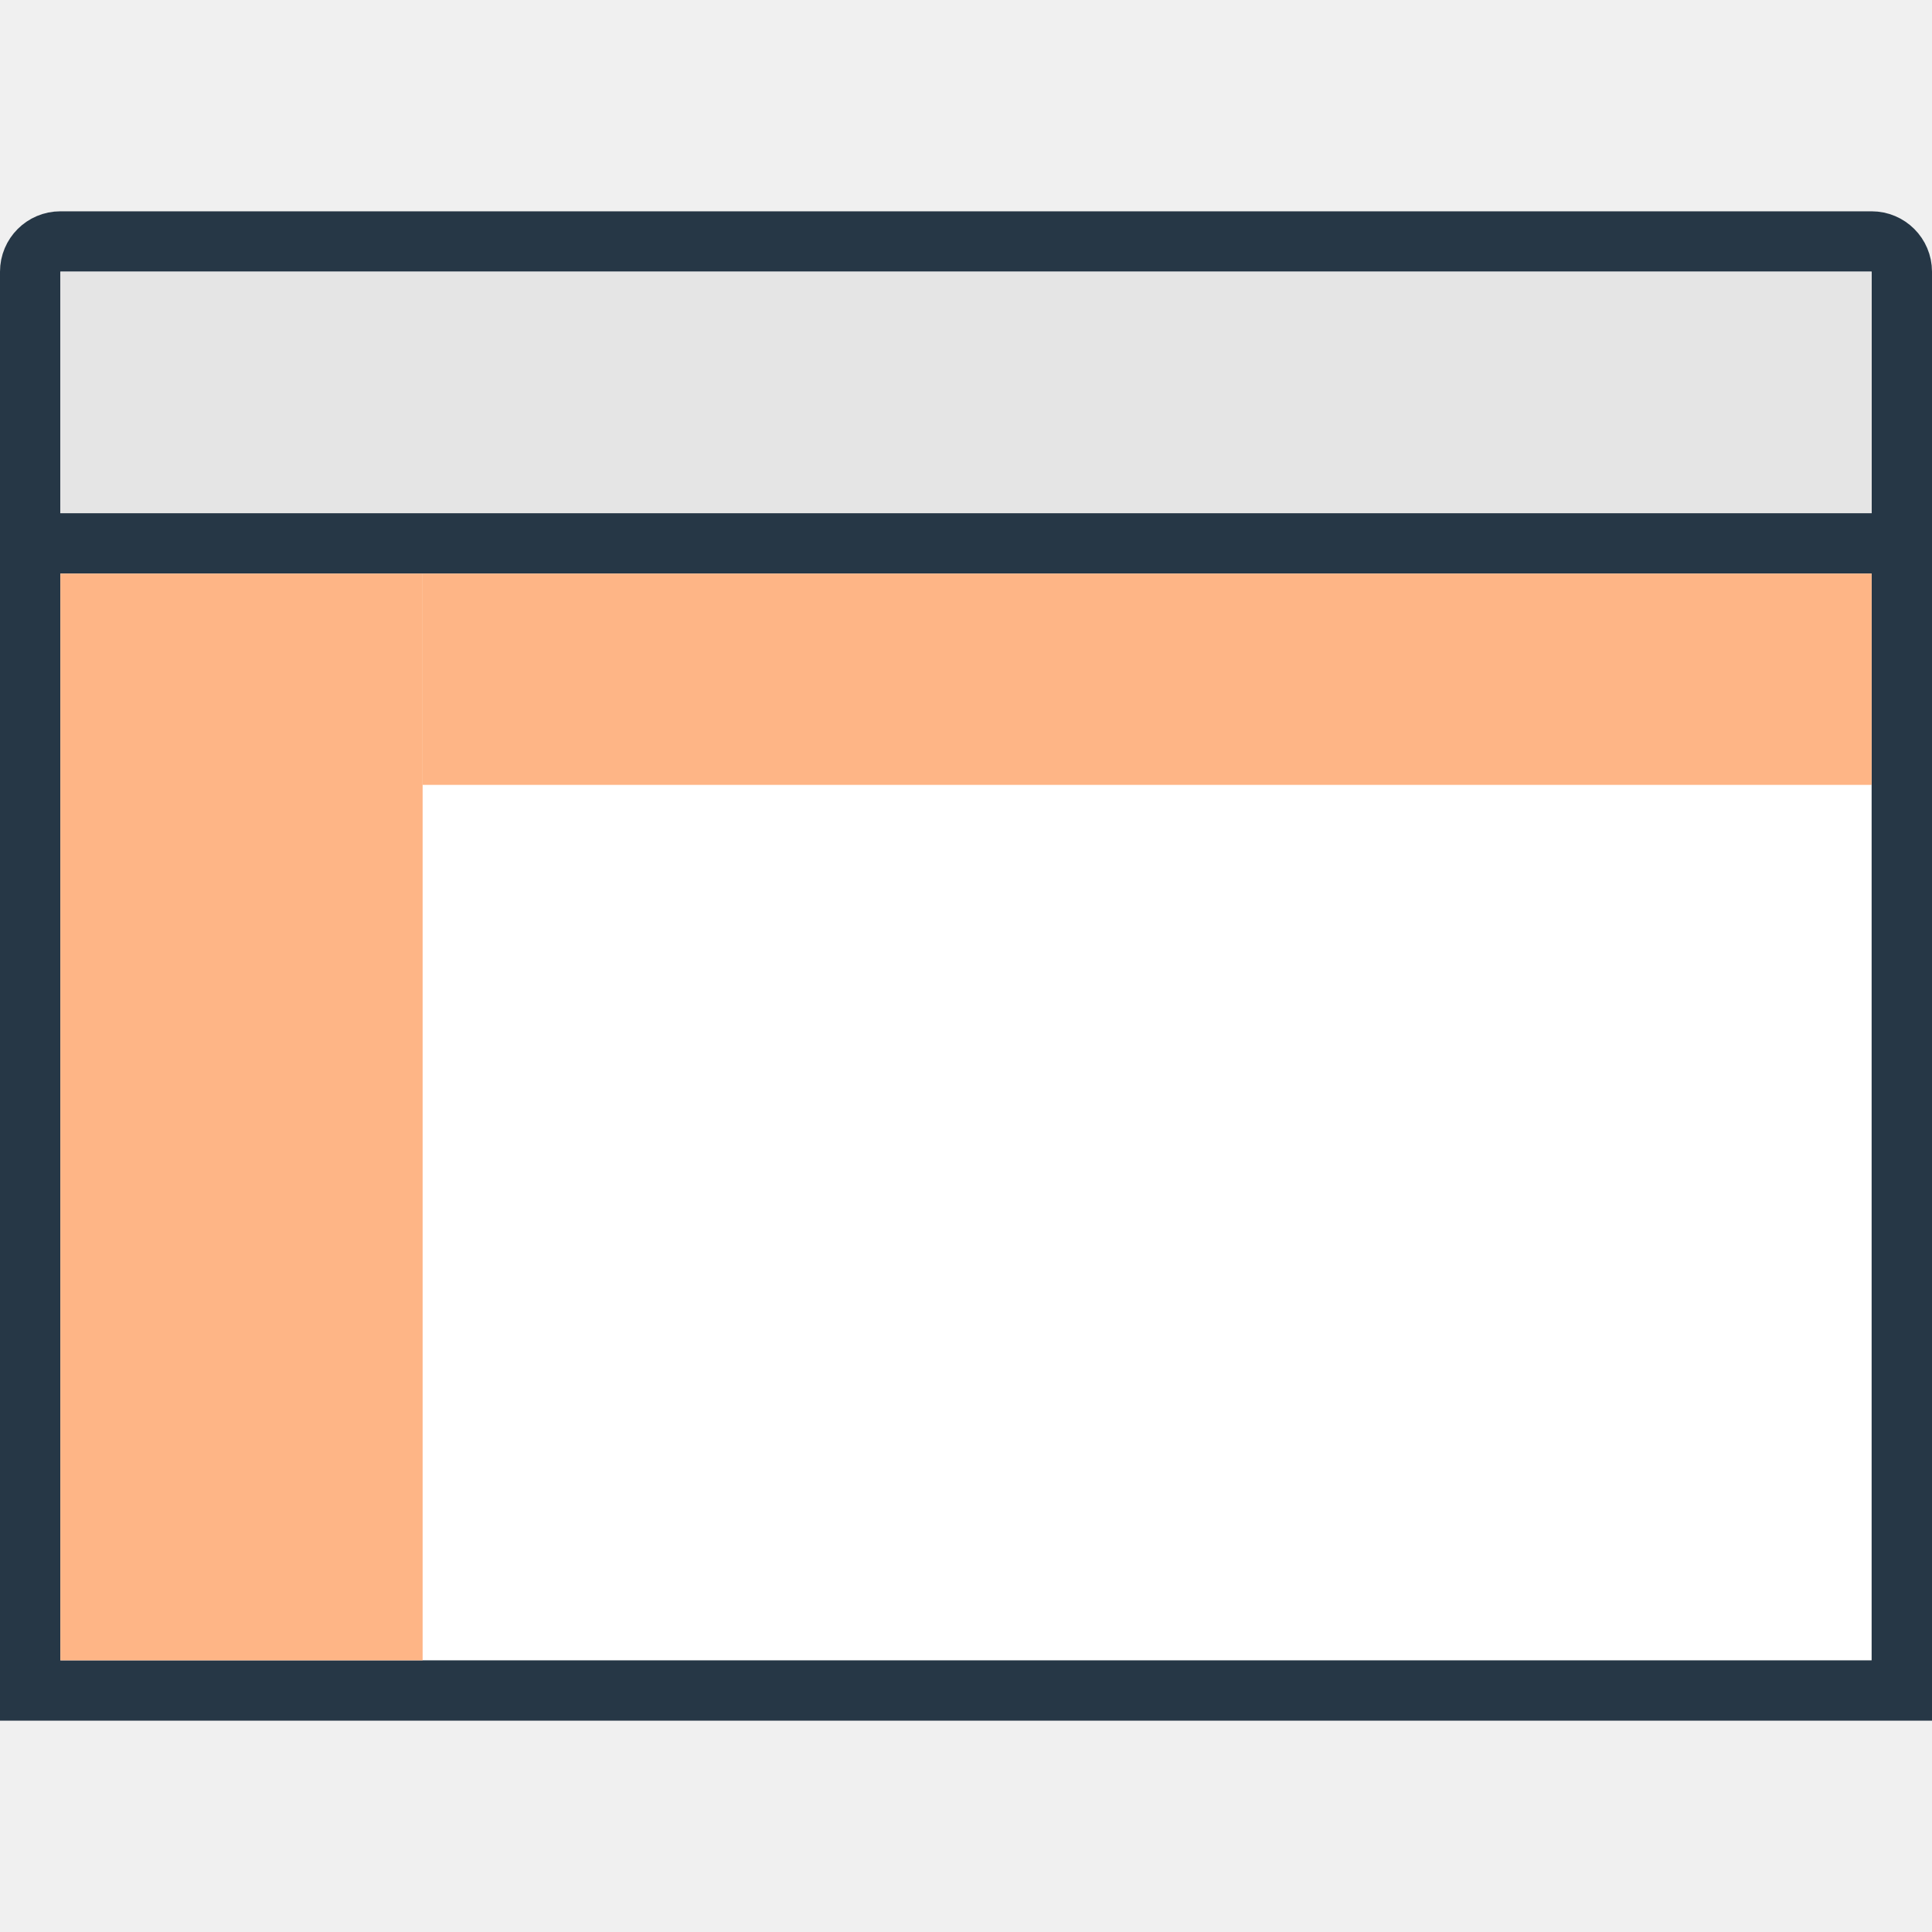
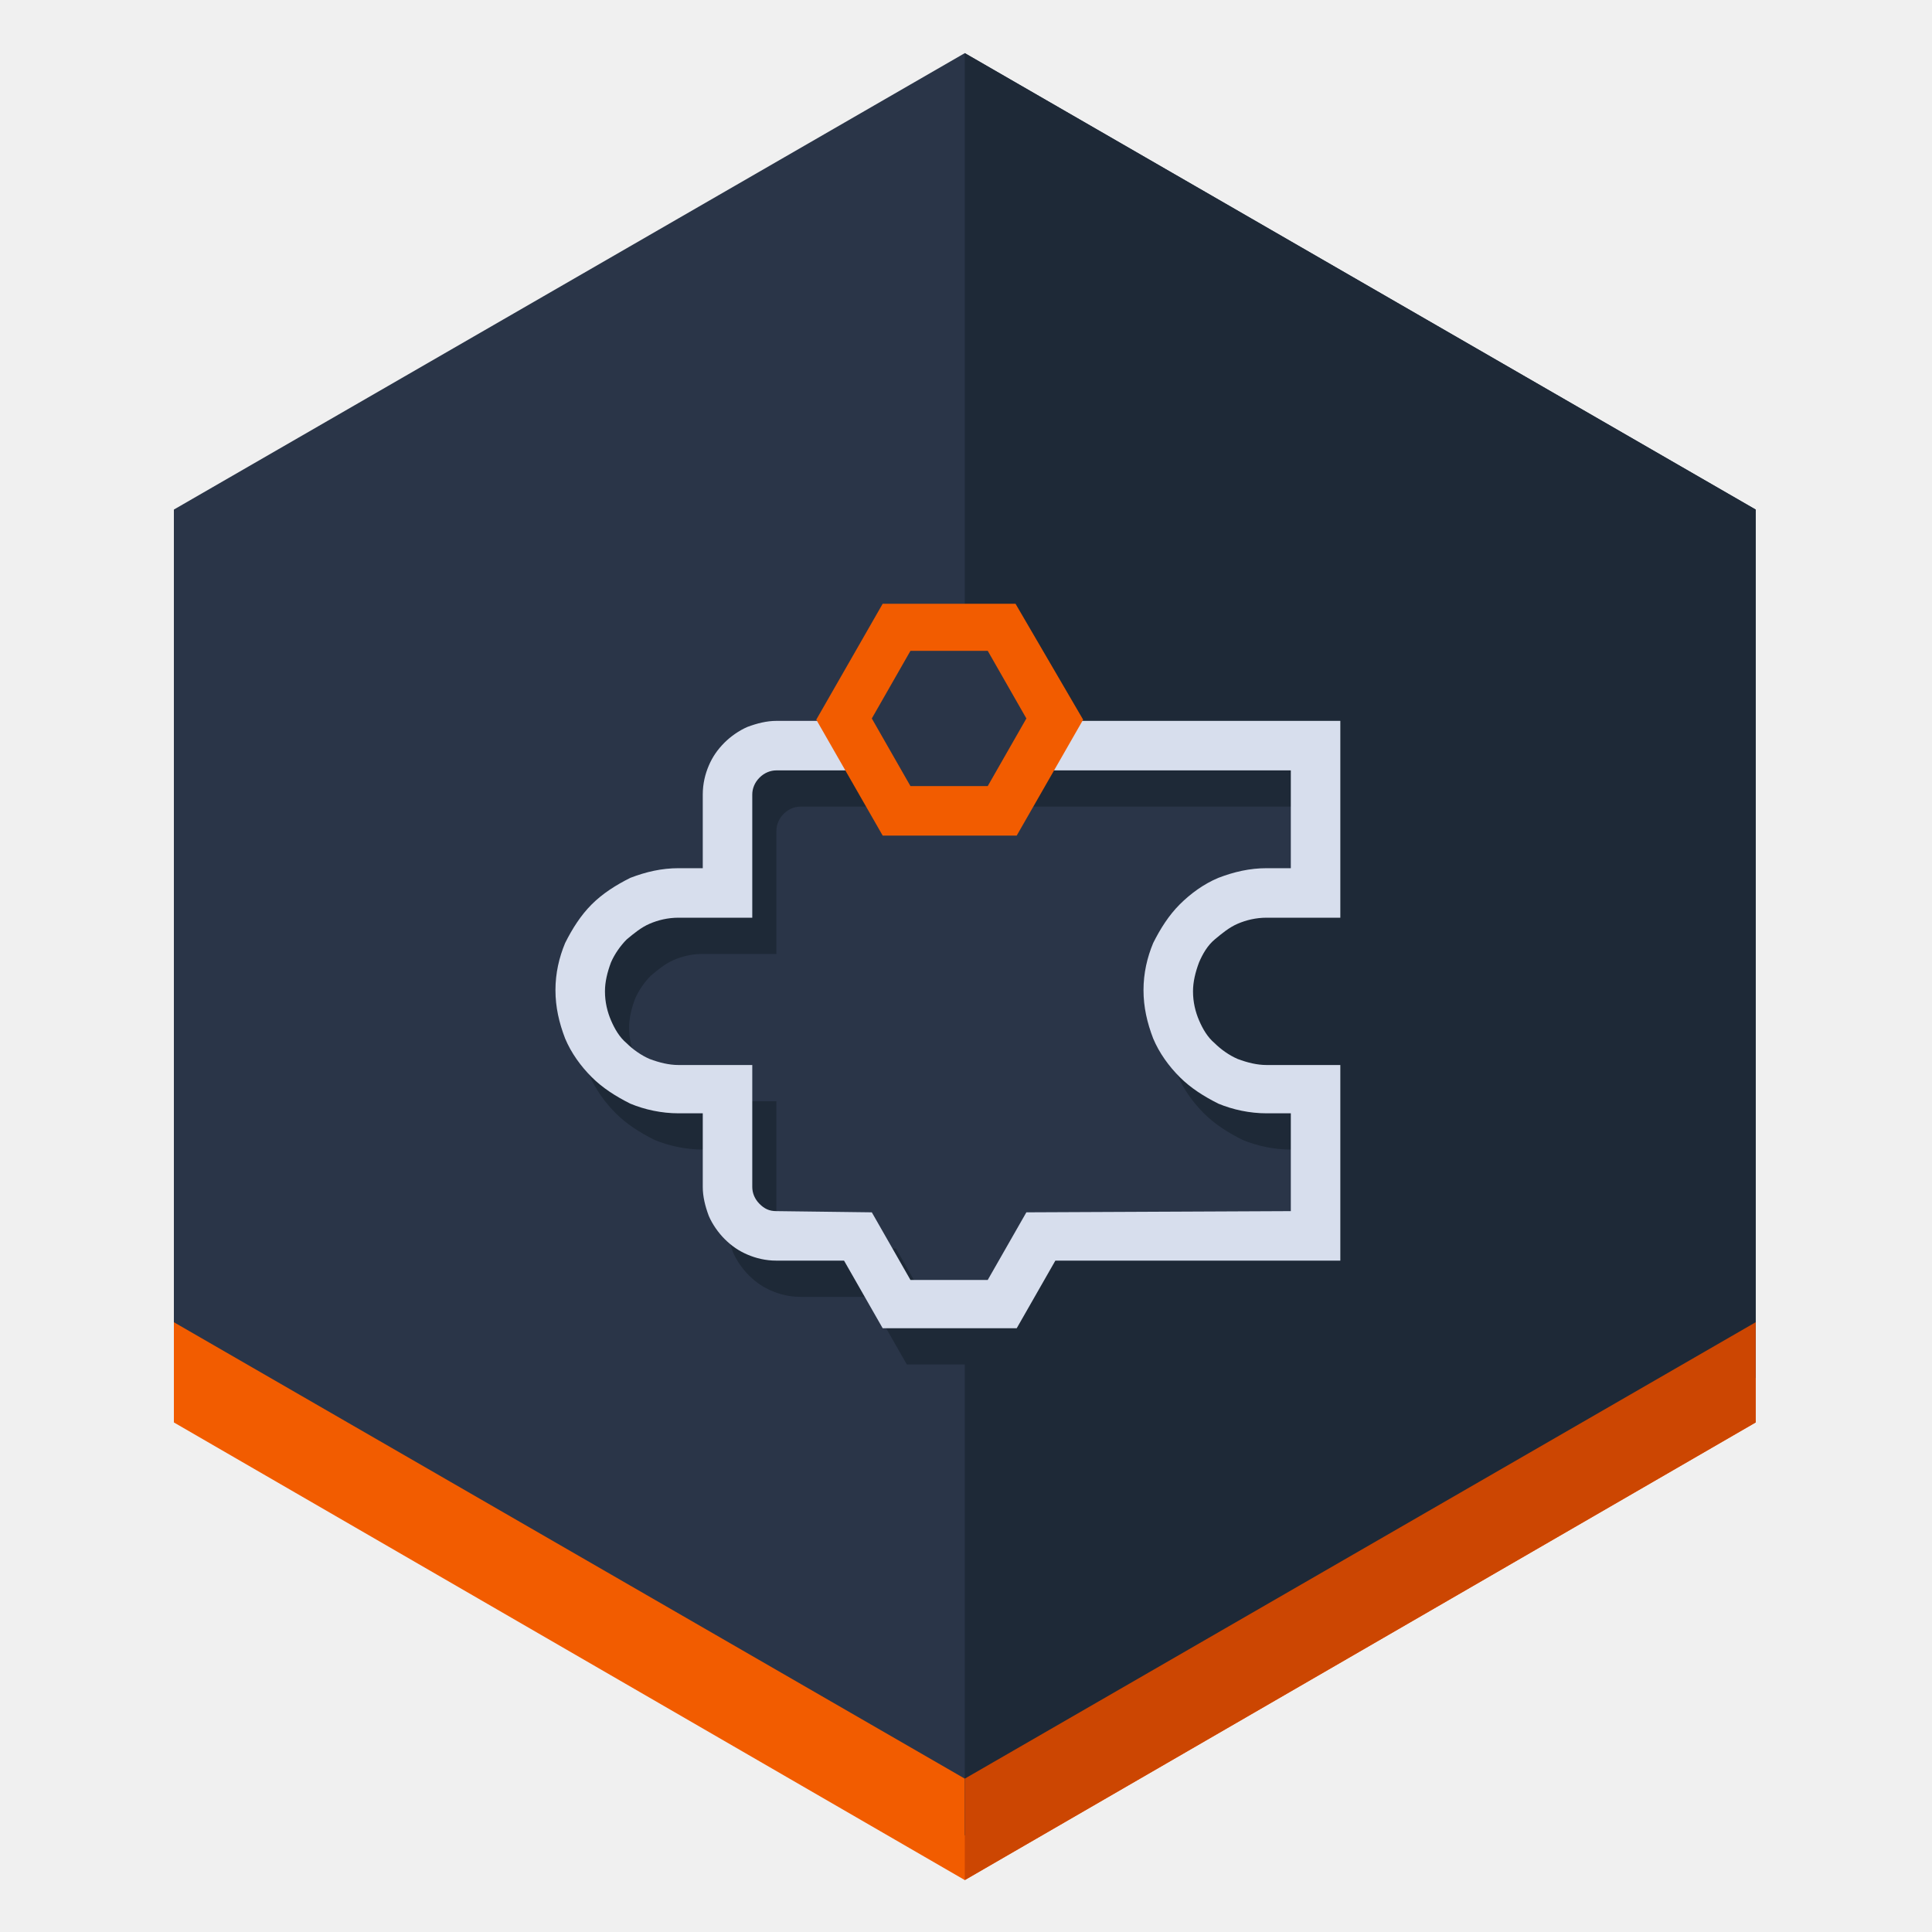
- <svg xmlns="http://www.w3.org/2000/svg" id="ICONS-64x" viewBox="0 0 64 64">
-   <defs>
-     <style>
-       .cls-1 {
-         fill: #fff;
-         stroke: #263746;
-         stroke-miterlimit: 10;
-         stroke-width: 2px;
-       }
- 
-       .cls-2 {
-         fill: #feb586;
-       }
- 
-       .cls-3 {
-         fill: #e5e5e5;
-       }
-     </style>
-   </defs>
-   <path class="cls-1" d="M62,8H2A1,1,0,0,0,1,9V56H63V9A1,1,0,0,0,62,8Z" />
-   <line class="cls-1" x1="1" y1="18" x2="64" y2="18" />
-   <rect class="cls-2" x="2" y="19" width="12" height="36" />
-   <rect class="cls-2" x="14" y="19" width="48" height="7" />
-   <rect class="cls-3" x="2" y="9" width="60" height="8" />
+ <svg xmlns="http://www.w3.org/2000/svg" version="1.1" id="Layer_1" x="0px" y="0px" viewBox="0 0 160 160" style="enable-background:new 0 0 160 160;" xml:space="preserve">
+   <style type="text/css">
+ 	.st0{fill:#2A3548;}
+ 	.st1{fill:#F25C00;}
+ 	.st2{fill:#1E2937;}
+ 	.st3{fill:#CC4602;}
+ 	.st4{fill:#D7DEED;}
+ </style>
+   <g>
+     <g>
+       <polygon class="st0" points="145.4,114.1 145.4,42.2 79.9,4.4 14.4,42.2 14.4,114.1 79.9,152   " />
+       <polygon class="st1" points="14.4,109.5 79.9,147.3 145.4,109.5 145.4,117.8 79.9,155.7 14.4,117.8   " />
+       <polygon class="st2" points="145.4,114.1 145.4,42.2 79.9,4.4 79.9,152   " />
+       <polygon class="st3" points="145.4,117.8 145.4,109.5 79.9,147.3 79.9,155.7   " />
+     </g>
+   </g>
+   <polygon class="st0" points="82.4,52.2 73.8,52.2 69.6,59.6 73.8,67.1 82.4,67.1 86.7,59.6 " />
+   <path class="st0" d="M62.8,62l46,0.1c0,0,1.1,10.9,0.8,10.9s-7.6,1.5-7.6,1.5l-4.8,5.3l0.5,6.6l5,4.4l6.8,0.1l-0.1,11.9l-23.1-0.4  l-3.4,5.8l-8.9-0.3l-3.3-5.1l-8.1-0.8l-2.4-2.5l0.1-7.9l-6.4-1.4L50,87l-1.3-4.5l1-4.6l3.4-2l7.4-0.9L62.8,62z" />
+   <path class="st2" d="M102.6,80.8c0.6-0.5,1.2-1,1.9-1.3c0.7-0.3,1.5-0.5,2.4-0.5h6.1V62.7H85.2l-0.9,4.1h24.6v8.1h-2  c-1.4,0-2.7,0.3-4,0.8c-1.2,0.5-2.3,1.3-3.2,2.2c-0.9,0.9-1.6,2-2.2,3.2c-0.5,1.2-0.8,2.5-0.8,3.9s0.3,2.7,0.8,4  c0.5,1.2,1.3,2.3,2.2,3.2c0.9,0.9,2,1.6,3.2,2.2c1.2,0.5,2.6,0.8,4,0.8h2v8.1L87,103.4l-3.2,5.6h-6.4l-3.2-5.6l-7.9-0.1  c-0.6,0-1-0.2-1.4-0.6c-0.4-0.4-0.6-0.9-0.6-1.4V91.2h-6.1c-0.8,0-1.6-0.2-2.4-0.5c-0.7-0.3-1.4-0.8-1.9-1.3c-0.6-0.5-1-1.2-1.3-1.9  c-0.3-0.7-0.5-1.5-0.5-2.4c0-0.8,0.2-1.6,0.5-2.4c0.3-0.7,0.8-1.4,1.3-1.9c0.6-0.5,1.2-1,1.9-1.3c0.7-0.3,1.5-0.5,2.4-0.5h6.1V68.8  c0-0.5,0.2-1,0.6-1.4c0.4-0.4,0.9-0.6,1.4-0.6h7.9l-2.1-4.1h-5.8c-0.8,0-1.6,0.2-2.4,0.5c-0.7,0.3-1.4,0.8-1.9,1.3  c-0.6,0.6-1,1.2-1.3,1.9c-0.3,0.7-0.5,1.5-0.5,2.4v6.1h-2c-1.4,0-2.7,0.3-4,0.8C53,76.3,51.9,77,51,77.9c-0.9,0.9-1.6,2-2.2,3.2  c-0.5,1.2-0.8,2.5-0.8,3.9s0.3,2.7,0.8,4c0.5,1.2,1.3,2.3,2.2,3.2c0.9,0.9,2,1.6,3.2,2.2c1.2,0.5,2.6,0.8,4,0.8h2v6.1  c0,0.8,0.2,1.6,0.5,2.4c0.3,0.7,0.8,1.4,1.3,1.9c0.6,0.6,1.2,1,1.9,1.3c0.7,0.3,1.5,0.5,2.4,0.5h5.6l3.2,5.6h11.1l3.2-5.6H113V91.2  h-6.1c-0.8,0-1.6-0.2-2.4-0.5c-0.7-0.3-1.4-0.8-1.9-1.3c-0.6-0.5-1-1.2-1.3-1.9c-0.3-0.7-0.5-1.5-0.5-2.4c0-0.8,0.2-1.6,0.5-2.4  C101.6,82,102,81.3,102.6,80.8z" />
+   <g>
+     <path class="st4" d="M100.6,77.8c0.6-0.5,1.2-1,1.9-1.3c0.7-0.3,1.5-0.5,2.4-0.5h6.1V59.7H87.2l-0.9,4.1h20.6v8.1h-2   c-1.4,0-2.7,0.3-4,0.8c-1.2,0.5-2.3,1.3-3.2,2.2c-0.9,0.9-1.6,2-2.2,3.2c-0.5,1.2-0.8,2.5-0.8,3.9s0.3,2.7,0.8,4   c0.5,1.2,1.3,2.3,2.2,3.2c0.9,0.9,2,1.6,3.2,2.2c1.2,0.5,2.6,0.8,4,0.8h2v8.1L85,100.4l-3.2,5.6h-6.4l-3.2-5.6l-7.9-0.1   c-0.6,0-1-0.2-1.4-0.6c-0.4-0.4-0.6-0.9-0.6-1.4V88.2h-6.1c-0.8,0-1.6-0.2-2.4-0.5c-0.7-0.3-1.4-0.8-1.9-1.3   c-0.6-0.5-1-1.2-1.3-1.9c-0.3-0.7-0.5-1.5-0.5-2.4c0-0.8,0.2-1.6,0.5-2.4c0.3-0.7,0.8-1.4,1.3-1.9c0.6-0.5,1.2-1,1.9-1.3   c0.7-0.3,1.5-0.5,2.4-0.5h6.1V65.8c0-0.5,0.2-1,0.6-1.4c0.4-0.4,0.9-0.6,1.4-0.6h7.9l-2.1-4.1h-5.8c-0.8,0-1.6,0.2-2.4,0.5   c-0.7,0.3-1.4,0.8-1.9,1.3c-0.6,0.6-1,1.2-1.3,1.9c-0.3,0.7-0.5,1.5-0.5,2.4v6.1h-2c-1.4,0-2.7,0.3-4,0.8C51,73.3,49.9,74,49,74.9   c-0.9,0.9-1.6,2-2.2,3.2c-0.5,1.2-0.8,2.5-0.8,3.9s0.3,2.7,0.8,4c0.5,1.2,1.3,2.3,2.2,3.2c0.9,0.9,2,1.6,3.2,2.2   c1.2,0.5,2.6,0.8,4,0.8h2v6.1c0,0.8,0.2,1.6,0.5,2.4c0.3,0.7,0.8,1.4,1.3,1.9c0.6,0.6,1.2,1,1.9,1.3c0.7,0.3,1.5,0.5,2.4,0.5h5.6   l3.2,5.6h11.1l3.2-5.6H111V88.2h-6.1c-0.8,0-1.6-0.2-2.4-0.5c-0.7-0.3-1.4-0.8-1.9-1.3c-0.6-0.5-1-1.2-1.3-1.9   c-0.3-0.7-0.5-1.5-0.5-2.4c0-0.8,0.2-1.6,0.5-2.4C99.6,79,100,78.3,100.6,77.8z" />
+     <path class="st1" d="M84.1,50H73.1l-5.5,9.6l5.5,9.6h11.1l5.5-9.6L84.1,50z M81.8,65.1h-6.4l-3.2-5.6l3.2-5.6h6.4l3.2,5.6   L81.8,65.1z" />
+   </g>
</svg>
